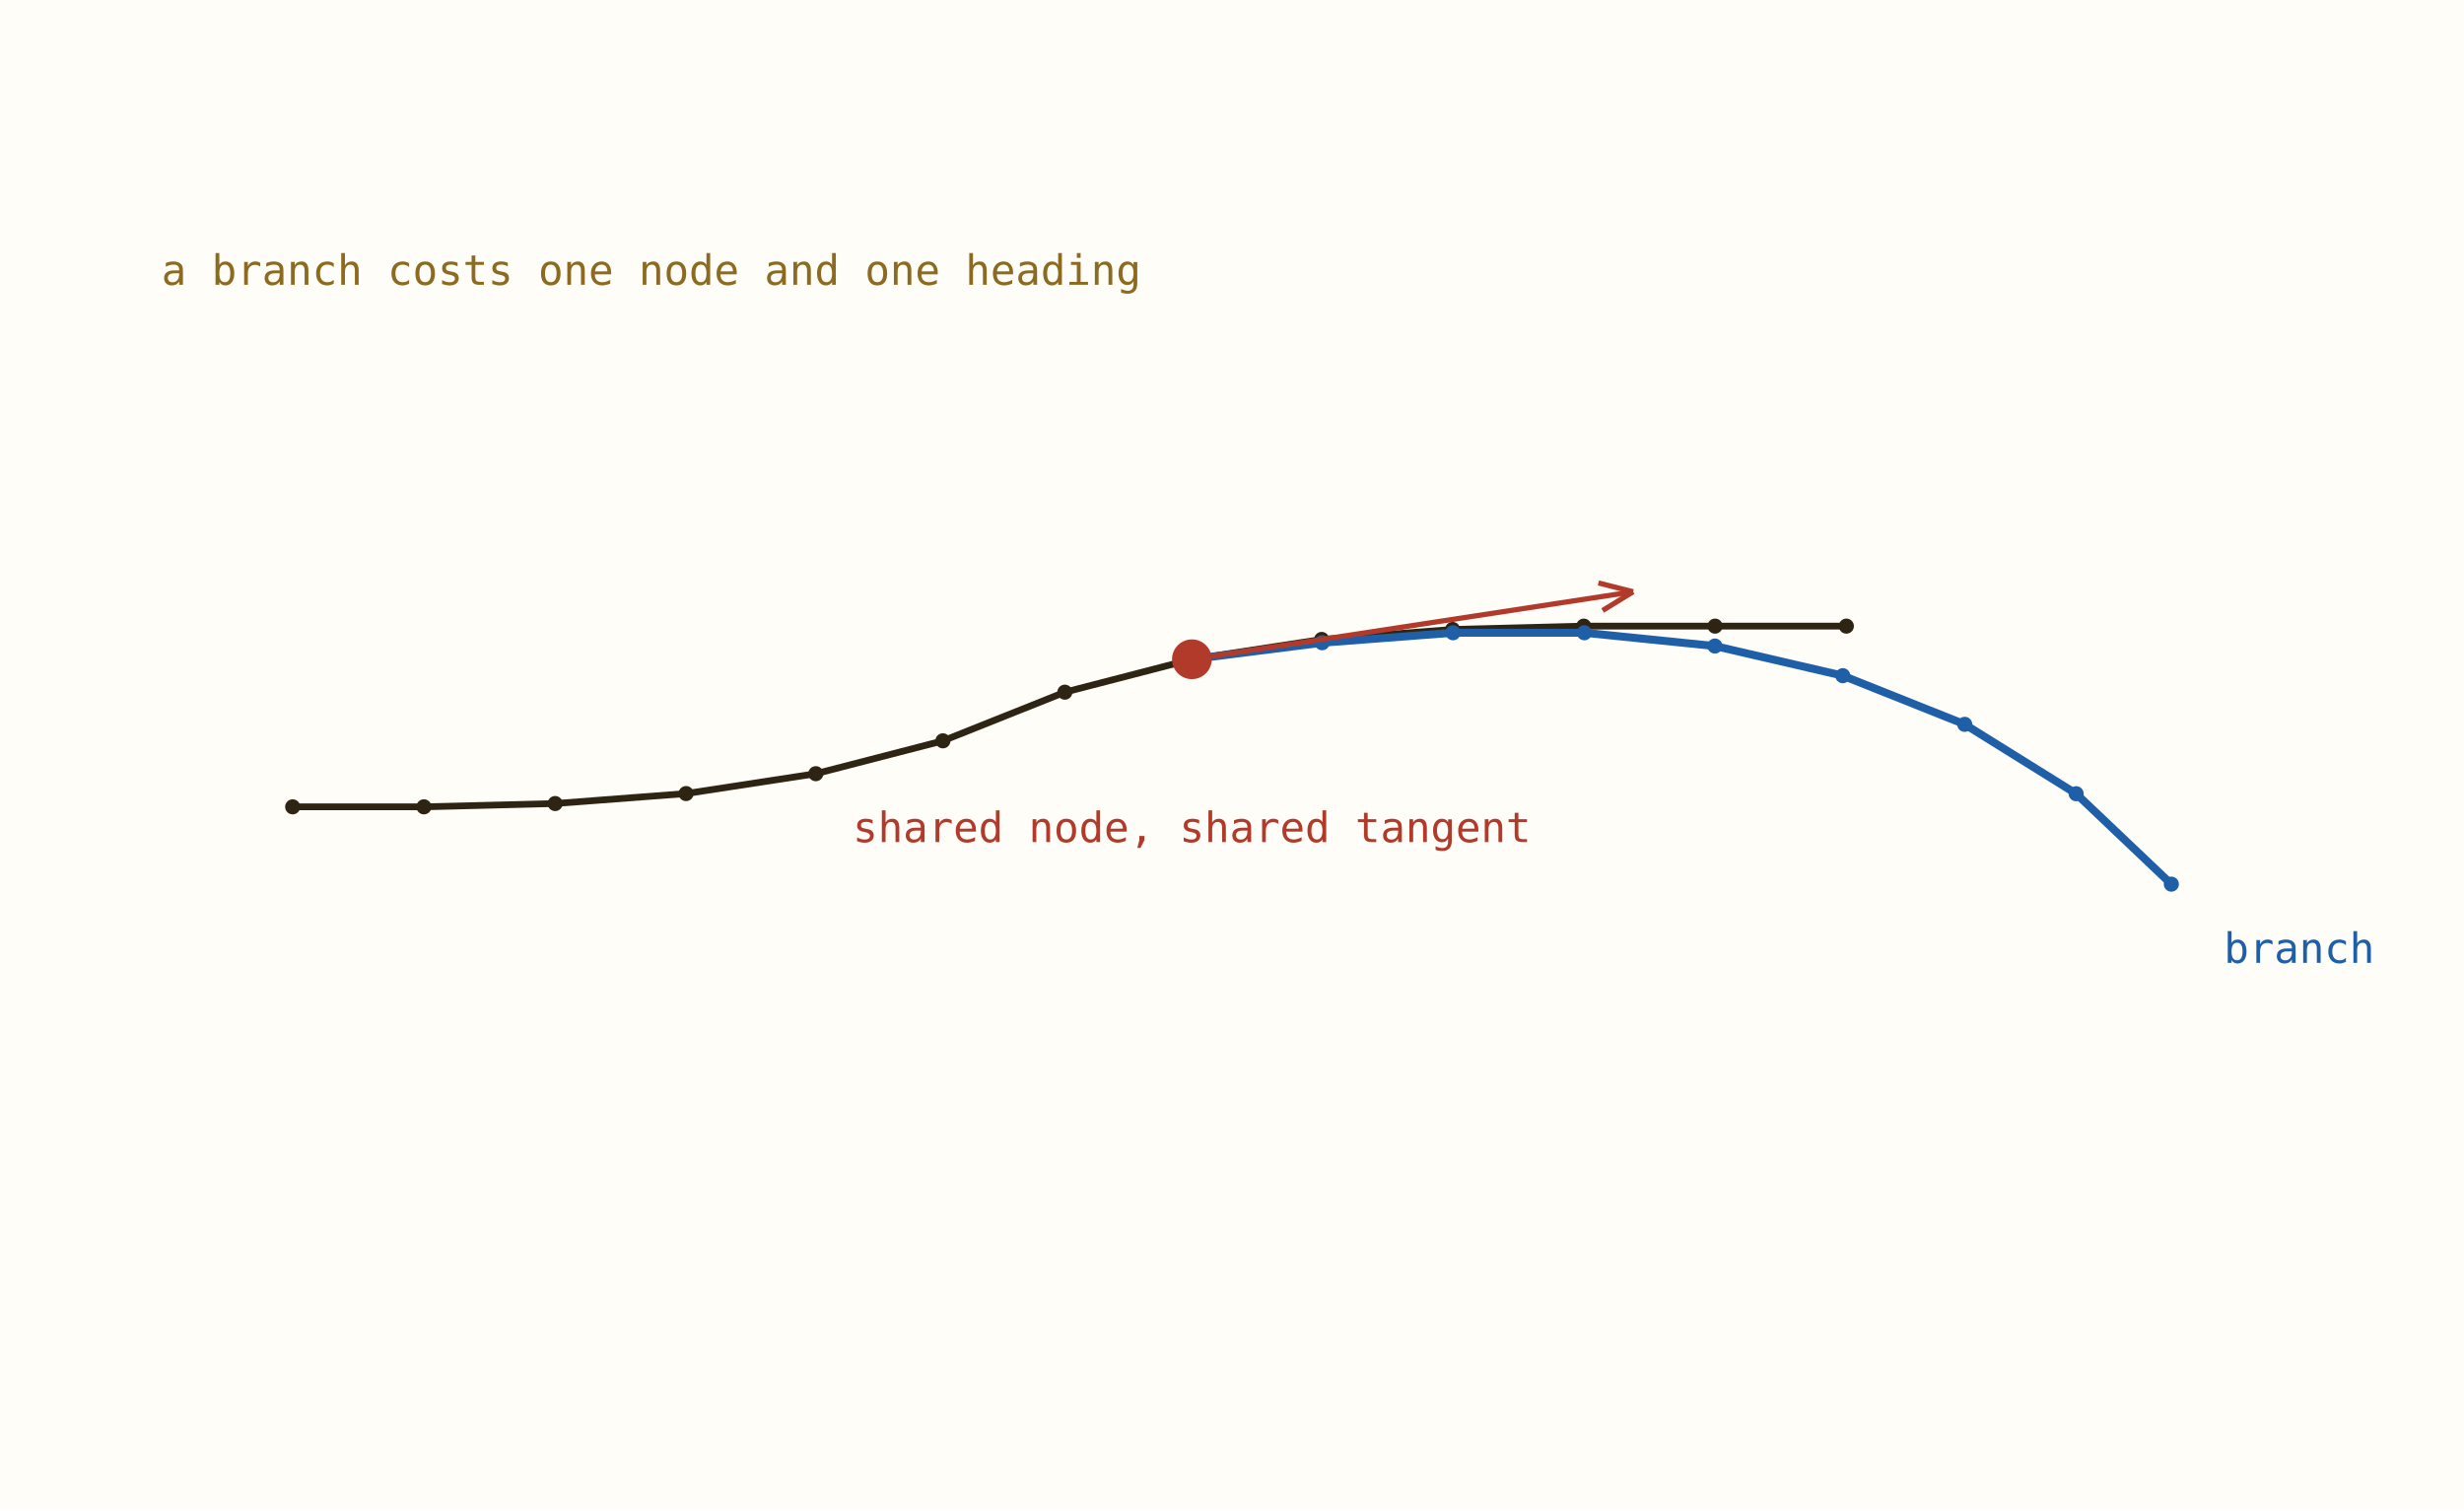
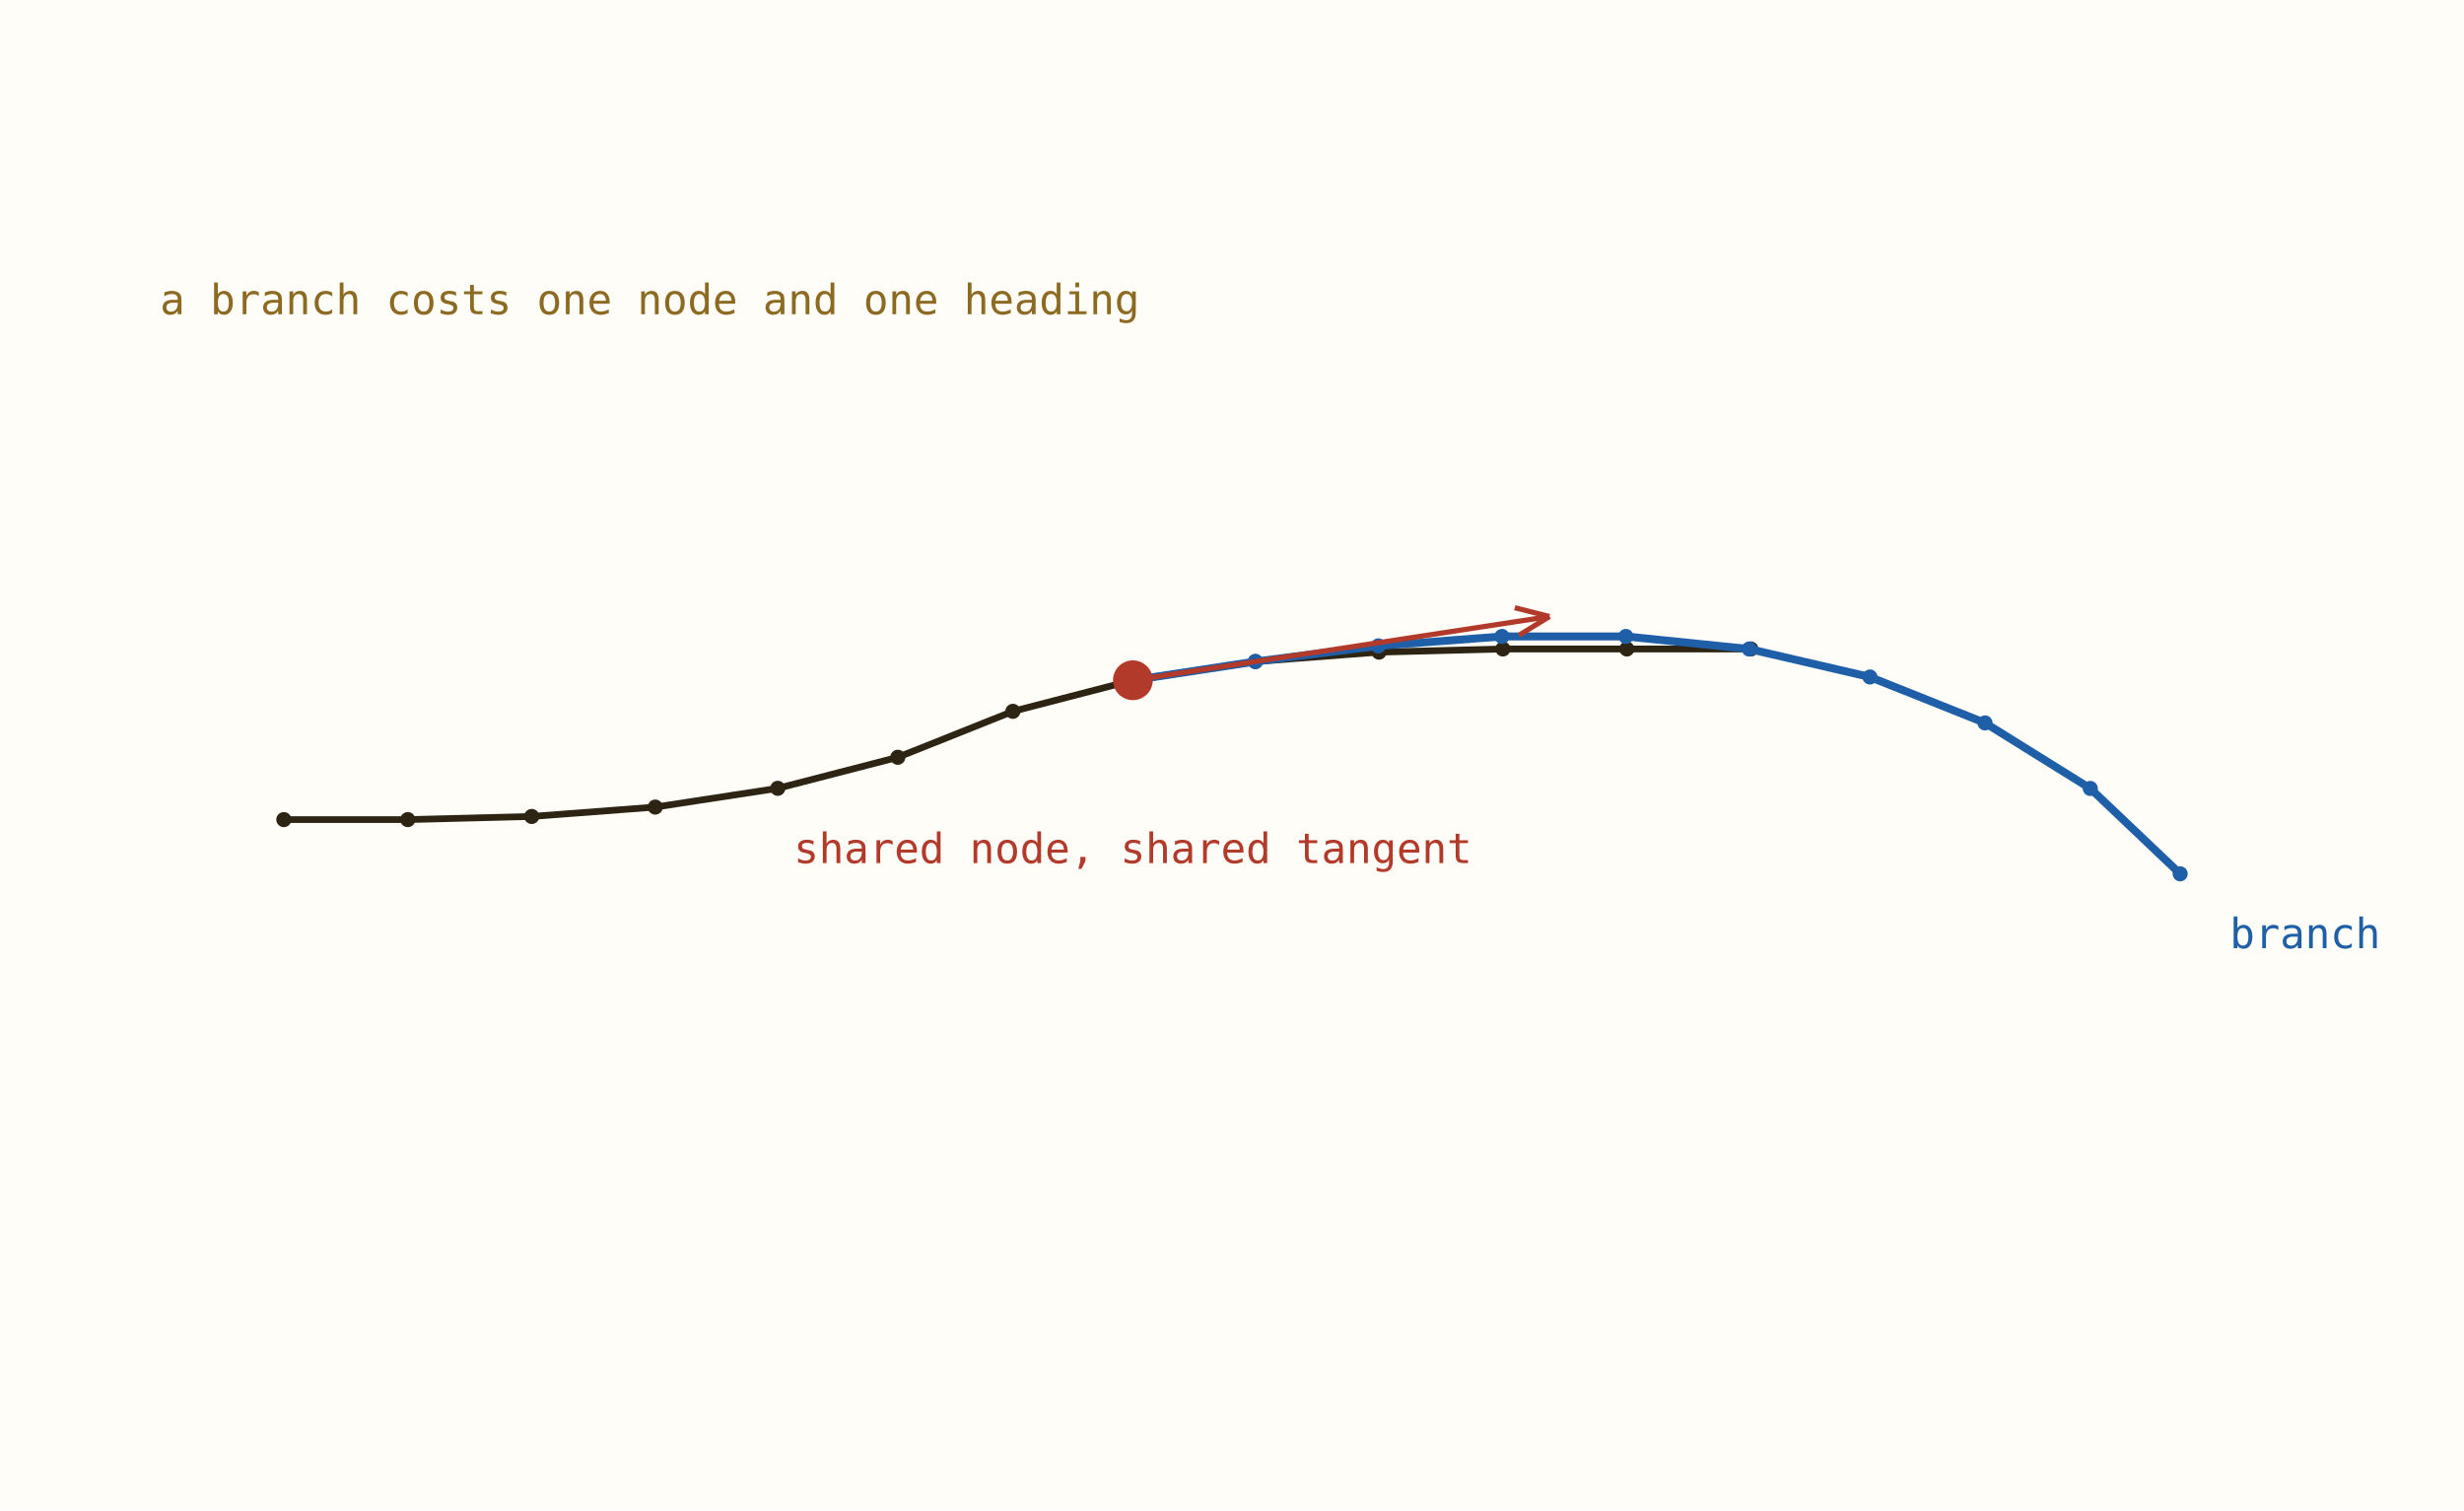
<svg xmlns="http://www.w3.org/2000/svg" viewBox="0 0 620 380" width="100%" role="img" aria-label="a branch">
  <rect width="620" height="380" fill="#fffdf7" />
-   <polyline points="73.64,203.01 106.67,203.01 139.69,202.18 172.63,199.67 205.28,194.67 237.26,186.40 267.94,174.16 299.91,165.88 332.56,160.89 365.50,158.38 398.52,157.54 431.55,157.54 464.59,157.54" fill="none" stroke="#2e2413" stroke-width="1.7" stroke-linejoin="round" stroke-linecap="round" opacity="1.0" />
-   <circle cx="73.64" cy="203.01" r="1.9" fill="#2e2413" stroke="none" stroke-width="1.0" />
-   <circle cx="106.67" cy="203.01" r="1.9" fill="#2e2413" stroke="none" stroke-width="1.0" />
-   <circle cx="139.69" cy="202.18" r="1.9" fill="#2e2413" stroke="none" stroke-width="1.0" />
-   <circle cx="172.63" cy="199.67" r="1.9" fill="#2e2413" stroke="none" stroke-width="1.0" />
-   <circle cx="205.28" cy="194.67" r="1.9" fill="#2e2413" stroke="none" stroke-width="1.0" />
-   <circle cx="237.26" cy="186.40" r="1.9" fill="#2e2413" stroke="none" stroke-width="1.0" />
-   <circle cx="267.94" cy="174.16" r="1.9" fill="#2e2413" stroke="none" stroke-width="1.0" />
-   <circle cx="299.91" cy="165.88" r="1.9" fill="#2e2413" stroke="none" stroke-width="1.0" />
-   <circle cx="332.56" cy="160.89" r="1.9" fill="#2e2413" stroke="none" stroke-width="1.0" />
-   <circle cx="365.50" cy="158.38" r="1.9" fill="#2e2413" stroke="none" stroke-width="1.0" />
-   <circle cx="398.52" cy="157.54" r="1.9" fill="#2e2413" stroke="none" stroke-width="1.0" />
-   <circle cx="431.55" cy="157.54" r="1.9" fill="#2e2413" stroke="none" stroke-width="1.0" />
-   <circle cx="464.59" cy="157.54" r="1.9" fill="#2e2413" stroke="none" stroke-width="1.0" />
-   <polyline points="299.91,165.88 332.68,161.72 365.62,159.21 398.65,159.21 431.51,162.55 463.69,170.01 494.37,182.25 522.41,199.71 546.36,222.46" fill="none" stroke="#1f5fa8" stroke-width="2.0" stroke-linejoin="round" stroke-linecap="round" opacity="1.0" />
-   <circle cx="332.68" cy="161.72" r="1.9" fill="#1f5fa8" stroke="none" stroke-width="1.0" />
-   <circle cx="365.62" cy="159.21" r="1.9" fill="#1f5fa8" stroke="none" stroke-width="1.0" />
-   <circle cx="398.65" cy="159.21" r="1.9" fill="#1f5fa8" stroke="none" stroke-width="1.0" />
-   <circle cx="431.51" cy="162.55" r="1.9" fill="#1f5fa8" stroke="none" stroke-width="1.0" />
-   <circle cx="463.69" cy="170.01" r="1.9" fill="#1f5fa8" stroke="none" stroke-width="1.0" />
-   <circle cx="494.37" cy="182.25" r="1.9" fill="#1f5fa8" stroke="none" stroke-width="1.0" />
-   <circle cx="522.41" cy="199.71" r="1.9" fill="#1f5fa8" stroke="none" stroke-width="1.0" />
-   <circle cx="546.36" cy="222.46" r="1.9" fill="#1f5fa8" stroke="none" stroke-width="1.0" />
-   <circle cx="299.91" cy="165.88" r="5.0" fill="#b23a2b" stroke="none" stroke-width="1.0" />
-   <line x1="299.91" y1="165.88" x2="410.93" y2="148.89" stroke="#b23a2b" stroke-width="1.3" opacity="1.0" />
-   <line x1="410.93" y1="148.89" x2="403.26" y2="153.61" stroke="#b23a2b" stroke-width="1.3" opacity="1.0" />
-   <line x1="410.93" y1="148.89" x2="402.20" y2="146.68" stroke="#b23a2b" stroke-width="1.3" opacity="1.0" />
-   <text x="299.91" y="211.88" font-family="ui-monospace, SFMono-Regular, Menlo, monospace" font-size="10.5" fill="#b23a2b" text-anchor="middle">shared node, shared tangent</text>
-   <text x="559.57" y="242.27" font-family="ui-monospace, SFMono-Regular, Menlo, monospace" font-size="10.5" fill="#1f5fa8" text-anchor="start">branch</text>
-   <text x="40.61" y="71.66" font-family="ui-monospace, SFMono-Regular, Menlo, monospace" font-size="10.5" fill="#8c6a21" text-anchor="start">a branch costs one node and one heading</text>
+   <polyline points="71.42,206.22 102.61,206.22 133.79,205.43 164.88,203.07 195.71,198.35 225.91,190.54 254.87,178.98 285.06,171.16 315.89,166.45 346.99,164.08 378.16,163.29 409.35,163.29 440.54,163.29" fill="none" stroke="#2e2413" stroke-width="1.7" stroke-linejoin="round" stroke-linecap="round" opacity="1.0" />
+   <circle cx="71.42" cy="206.22" r="1.9" fill="#2e2413" stroke="none" stroke-width="1.0" />
+   <circle cx="102.61" cy="206.22" r="1.9" fill="#2e2413" stroke="none" stroke-width="1.0" />
+   <circle cx="133.79" cy="205.43" r="1.9" fill="#2e2413" stroke="none" stroke-width="1.0" />
+   <circle cx="164.88" cy="203.07" r="1.9" fill="#2e2413" stroke="none" stroke-width="1.0" />
+   <circle cx="195.71" cy="198.35" r="1.9" fill="#2e2413" stroke="none" stroke-width="1.0" />
+   <circle cx="225.91" cy="190.54" r="1.9" fill="#2e2413" stroke="none" stroke-width="1.0" />
+   <circle cx="254.87" cy="178.98" r="1.9" fill="#2e2413" stroke="none" stroke-width="1.0" />
+   <circle cx="285.06" cy="171.16" r="1.9" fill="#2e2413" stroke="none" stroke-width="1.0" />
+   <circle cx="315.89" cy="166.45" r="1.9" fill="#2e2413" stroke="none" stroke-width="1.0" />
+   <circle cx="346.99" cy="164.08" r="1.9" fill="#2e2413" stroke="none" stroke-width="1.0" />
+   <circle cx="378.16" cy="163.29" r="1.9" fill="#2e2413" stroke="none" stroke-width="1.0" />
+   <circle cx="409.35" cy="163.29" r="1.9" fill="#2e2413" stroke="none" stroke-width="1.0" />
+   <circle cx="440.54" cy="163.29" r="1.9" fill="#2e2413" stroke="none" stroke-width="1.0" />
+   <polyline points="285.06,171.16 315.89,166.45 346.83,162.51 377.93,160.14 409.11,160.14 440.14,163.30 470.52,170.34 499.48,181.90 525.96,198.38 548.58,219.86" fill="none" stroke="#1f5fa8" stroke-width="2.0" stroke-linejoin="round" stroke-linecap="round" opacity="1.0" />
+   <circle cx="315.89" cy="166.45" r="1.9" fill="#1f5fa8" stroke="none" stroke-width="1.0" />
+   <circle cx="346.83" cy="162.51" r="1.9" fill="#1f5fa8" stroke="none" stroke-width="1.0" />
+   <circle cx="377.93" cy="160.14" r="1.9" fill="#1f5fa8" stroke="none" stroke-width="1.0" />
+   <circle cx="409.11" cy="160.14" r="1.9" fill="#1f5fa8" stroke="none" stroke-width="1.0" />
+   <circle cx="440.14" cy="163.30" r="1.9" fill="#1f5fa8" stroke="none" stroke-width="1.0" />
+   <circle cx="470.52" cy="170.34" r="1.9" fill="#1f5fa8" stroke="none" stroke-width="1.0" />
+   <circle cx="499.48" cy="181.90" r="1.9" fill="#1f5fa8" stroke="none" stroke-width="1.0" />
+   <circle cx="525.96" cy="198.38" r="1.9" fill="#1f5fa8" stroke="none" stroke-width="1.0" />
+   <circle cx="548.58" cy="219.86" r="1.9" fill="#1f5fa8" stroke="none" stroke-width="1.0" />
+   <circle cx="285.06" cy="171.16" r="5.0" fill="#b23a2b" stroke="none" stroke-width="1.0" />
+   <line x1="285.06" y1="171.16" x2="389.88" y2="155.12" stroke="#b23a2b" stroke-width="1.3" opacity="1.0" />
+   <line x1="389.88" y1="155.12" x2="382.21" y2="159.84" stroke="#b23a2b" stroke-width="1.3" opacity="1.0" />
+   <line x1="389.88" y1="155.12" x2="381.15" y2="152.91" stroke="#b23a2b" stroke-width="1.3" opacity="1.0" />
+   <text x="285.06" y="217.16" font-family="ui-monospace, SFMono-Regular, Menlo, monospace" font-size="10.5" fill="#b23a2b" text-anchor="middle">shared node, shared tangent</text>
+   <text x="561.05" y="238.57" font-family="ui-monospace, SFMono-Regular, Menlo, monospace" font-size="10.5" fill="#1f5fa8" text-anchor="start">branch</text>
+   <text x="40.24" y="79.06" font-family="ui-monospace, SFMono-Regular, Menlo, monospace" font-size="10.5" fill="#8c6a21" text-anchor="start">a branch costs one node and one heading</text>
</svg>
